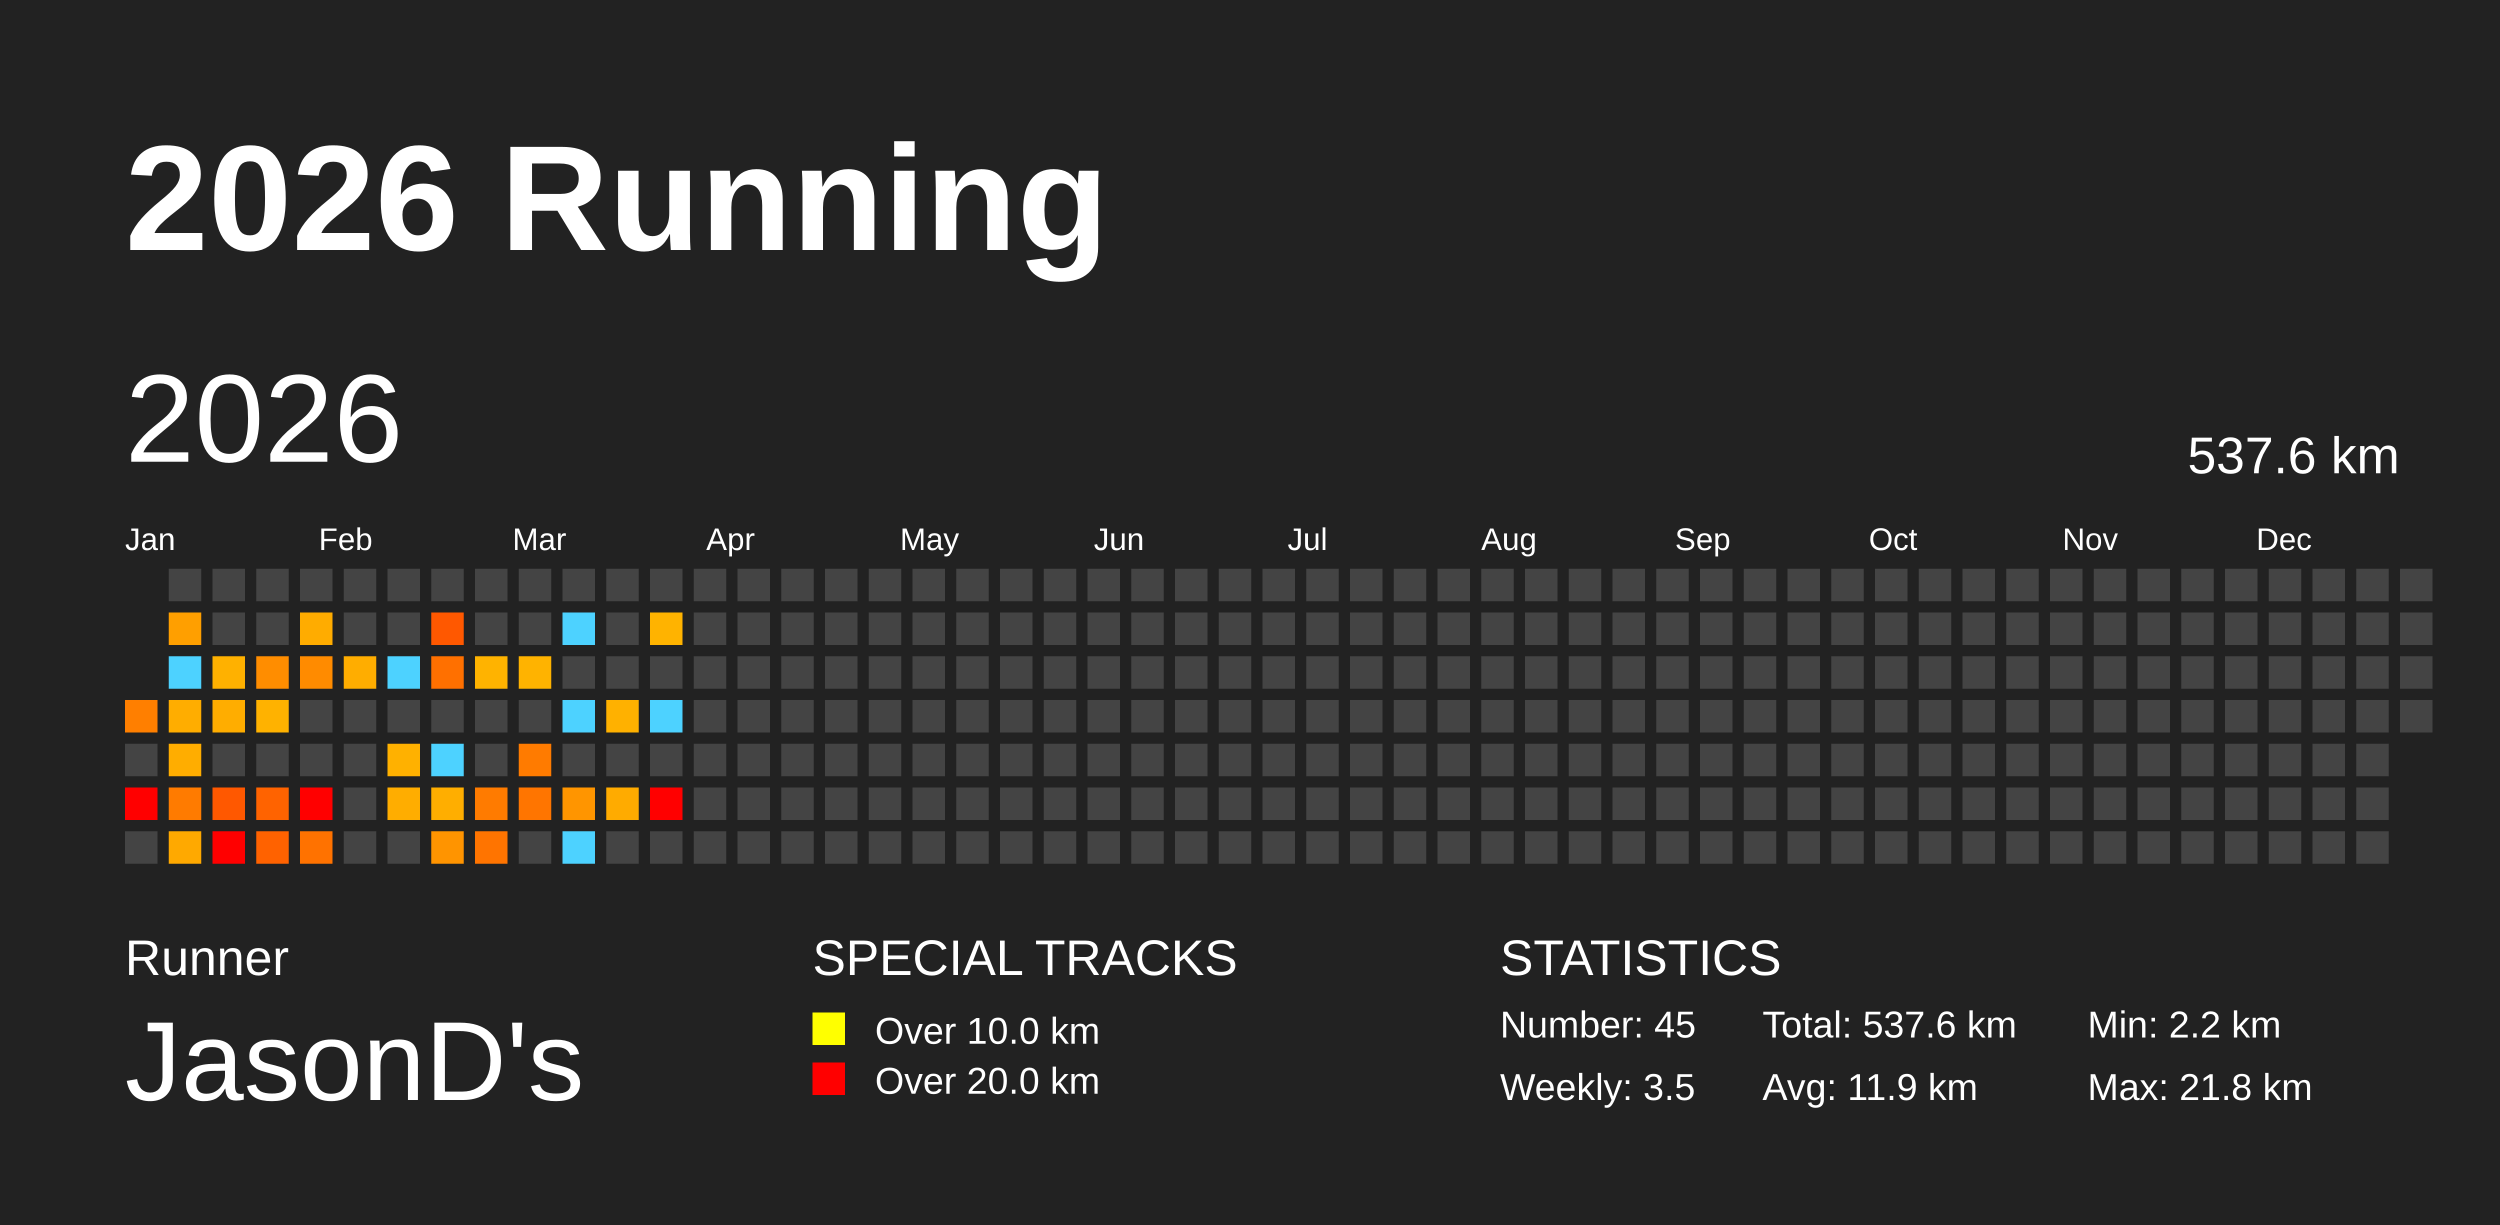
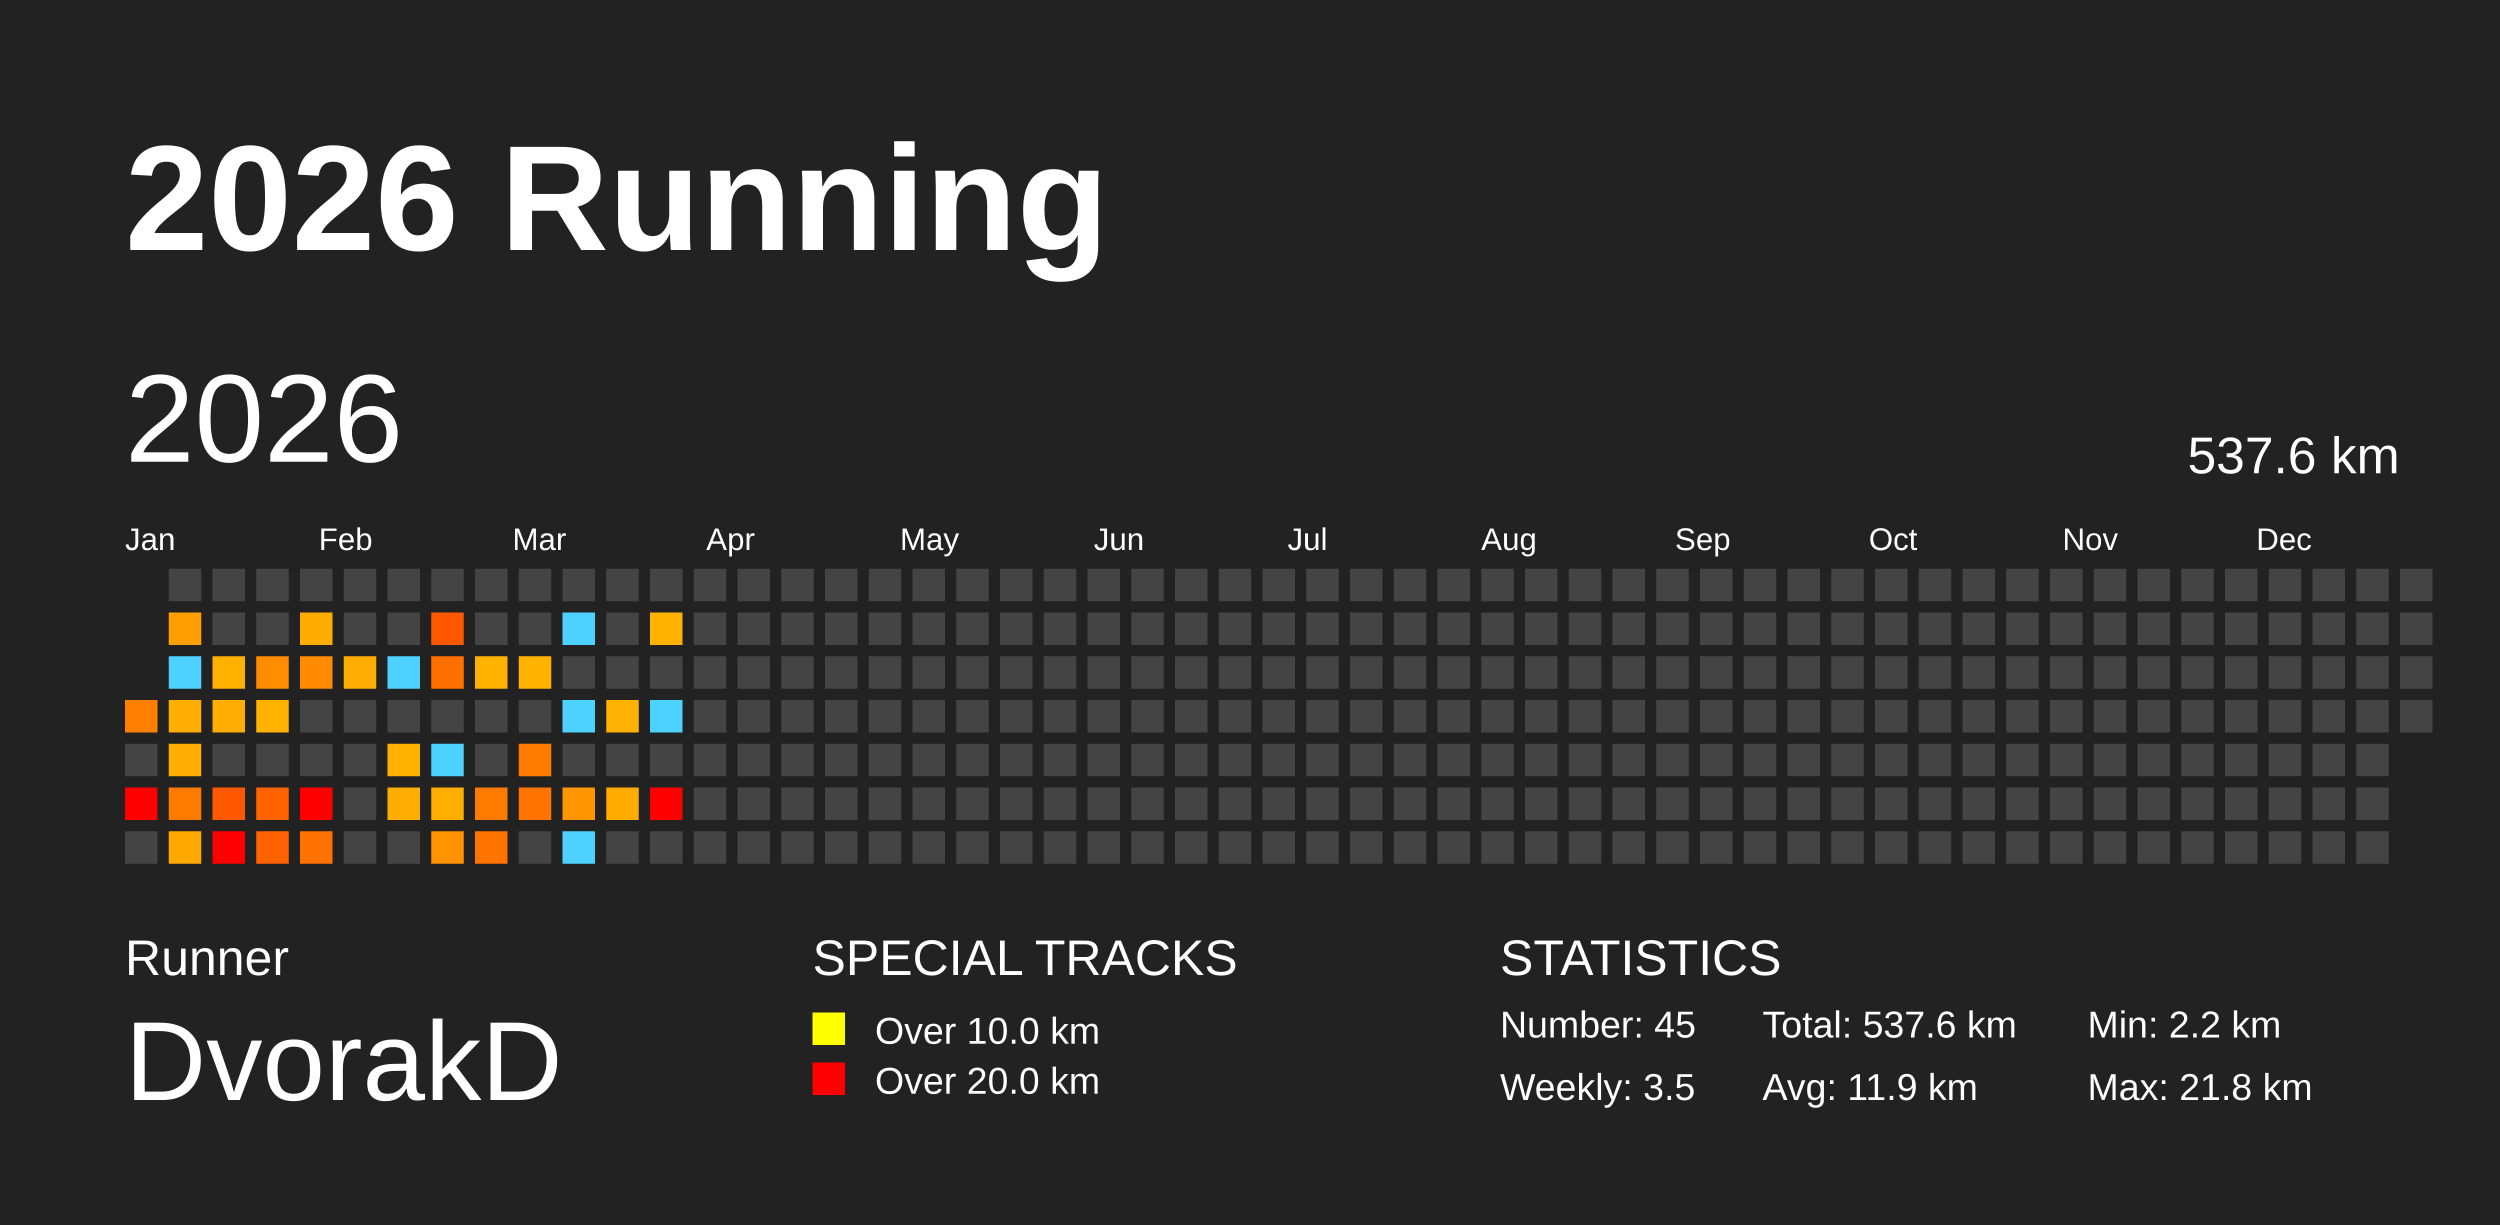
<svg xmlns="http://www.w3.org/2000/svg" baseProfile="full" height="98mm" version="1.1" viewBox="0,0,200,98" width="200mm">
  <defs />
  <rect fill="#222222" height="98" width="200" x="0" y="0" />
  <text fill="#FFFFFF" style="font-size:12px; font-family:Arial; font-weight:bold;" x="10" y="20">2026 Running</text>
  <text fill="#FFFFFF" style="font-size:4px; font-family:Arial" x="10" y="78">Runner</text>
-   <text fill="#FFFFFF" style="font-size:9px; font-family:Arial" x="10" y="88">JasonD's</text>
+   <text fill="#FFFFFF" style="font-size:9px; font-family:Arial" x="10" y="88">DvorakD</text>
  <text fill="#FFFFFF" style="font-size:4px; font-family:Arial" x="65" y="78">SPECIAL TRACKS</text>
  <rect fill="yellow" height="2.6" width="2.6" x="65" y="81" />
  <text fill="#FFFFFF" style="font-size:3px; font-family:Arial" x="70" y="83.5">Over 10.0 km</text>
  <rect fill="red" height="2.6" width="2.6" x="65" y="85" />
  <text fill="#FFFFFF" style="font-size:3px; font-family:Arial" x="70" y="87.5">Over 20.0 km</text>
  <text fill="#FFFFFF" style="font-size:4px; font-family:Arial" x="120" y="78">STATISTICS</text>
  <text fill="#FFFFFF" style="font-size:3px; font-family:Arial" x="120" y="83">Number: 45</text>
  <text fill="#FFFFFF" style="font-size:3px; font-family:Arial" x="120" y="88">Weekly: 3.5</text>
  <text fill="#FFFFFF" style="font-size:3px; font-family:Arial" x="141" y="83">Total: 537.6 km</text>
  <text fill="#FFFFFF" style="font-size:3px; font-family:Arial" x="141" y="88">Avg: 11.9 km</text>
  <text fill="#FFFFFF" style="font-size:3px; font-family:Arial" x="167" y="83">Min: 2.2 km</text>
  <text fill="#FFFFFF" style="font-size:3px; font-family:Arial" x="167" y="88">Max: 21.8 km</text>
  <text dominant-baseline="hanging" fill="#FFFFFF" style="font-size:10.0px; font-family:Arial;" x="10" y="30">2026</text>
  <text dominant-baseline="hanging" fill="#FFFFFF" style="font-size:4.125px; font-family:Arial;" x="175" y="35">537.6 km</text>
  <text fill="#FFFFFF" style="font-size:2.5px; font-family:Arial" x="10.0" y="44">Jan</text>
  <text fill="#FFFFFF" style="font-size:2.5px; font-family:Arial" x="25.5" y="44">Feb</text>
  <text fill="#FFFFFF" style="font-size:2.5px; font-family:Arial" x="41.0" y="44">Mar</text>
  <text fill="#FFFFFF" style="font-size:2.5px; font-family:Arial" x="56.5" y="44">Apr</text>
  <text fill="#FFFFFF" style="font-size:2.5px; font-family:Arial" x="72.0" y="44">May</text>
  <text fill="#FFFFFF" style="font-size:2.5px; font-family:Arial" x="87.5" y="44">Jun</text>
  <text fill="#FFFFFF" style="font-size:2.5px; font-family:Arial" x="103.0" y="44">Jul</text>
  <text fill="#FFFFFF" style="font-size:2.5px; font-family:Arial" x="118.5" y="44">Aug</text>
  <text fill="#FFFFFF" style="font-size:2.5px; font-family:Arial" x="134.0" y="44">Sep</text>
  <text fill="#FFFFFF" style="font-size:2.5px; font-family:Arial" x="149.5" y="44">Oct</text>
  <text fill="#FFFFFF" style="font-size:2.5px; font-family:Arial" x="165.0" y="44">Nov</text>
  <text fill="#FFFFFF" style="font-size:2.5px; font-family:Arial" x="180.5" y="44">Dec</text>
  <rect fill="#ff7f00" height="2.6" width="2.6" x="10.0" y="56.0" />
  <rect fill="#444444" height="2.6" width="2.6" x="10.0" y="59.5" />
  <rect fill="red" height="2.6" width="2.6" x="10.0" y="63.0" />
  <rect fill="#444444" height="2.6" width="2.6" x="10.0" y="66.5" />
  <rect fill="#444444" height="2.6" width="2.6" x="13.5" y="45.5" />
  <rect fill="#ff9f00" height="2.6" width="2.6" x="13.5" y="49.0" />
  <rect fill="#4dd2ff" height="2.6" width="2.6" x="13.5" y="52.5" />
  <rect fill="#ffad00" height="2.6" width="2.6" x="13.5" y="56.0" />
  <rect fill="#ffad00" height="2.6" width="2.6" x="13.5" y="59.5" />
  <rect fill="#ff7b00" height="2.6" width="2.6" x="13.5" y="63.0" />
  <rect fill="#ffa900" height="2.6" width="2.6" x="13.5" y="66.5" />
  <rect fill="#444444" height="2.6" width="2.6" x="17.0" y="45.5" />
  <rect fill="#444444" height="2.6" width="2.6" x="17.0" y="49.0" />
  <rect fill="#ffb100" height="2.6" width="2.6" x="17.0" y="52.5" />
  <rect fill="#ffad00" height="2.6" width="2.6" x="17.0" y="56.0" />
  <rect fill="#444444" height="2.6" width="2.6" x="17.0" y="59.5" />
  <rect fill="#ff5800" height="2.6" width="2.6" x="17.0" y="63.0" />
  <rect fill="red" height="2.6" width="2.6" x="17.0" y="66.5" />
  <rect fill="#444444" height="2.6" width="2.6" x="20.5" y="45.5" />
  <rect fill="#444444" height="2.6" width="2.6" x="20.5" y="49.0" />
  <rect fill="#ff8d00" height="2.6" width="2.6" x="20.5" y="52.5" />
  <rect fill="#ffb200" height="2.6" width="2.6" x="20.5" y="56.0" />
  <rect fill="#444444" height="2.6" width="2.6" x="20.5" y="59.5" />
  <rect fill="#ff6300" height="2.6" width="2.6" x="20.5" y="63.0" />
  <rect fill="#ff6200" height="2.6" width="2.6" x="20.5" y="66.5" />
  <rect fill="#444444" height="2.6" width="2.6" x="24.0" y="45.5" />
  <rect fill="#ffac00" height="2.6" width="2.6" x="24.0" y="49.0" />
  <rect fill="#ff8b00" height="2.6" width="2.6" x="24.0" y="52.5" />
  <rect fill="#444444" height="2.6" width="2.6" x="24.0" y="56.0" />
  <rect fill="#444444" height="2.6" width="2.6" x="24.0" y="59.5" />
  <rect fill="red" height="2.6" width="2.6" x="24.0" y="63.0" />
  <rect fill="#ff7200" height="2.6" width="2.6" x="24.0" y="66.5" />
  <rect fill="#444444" height="2.6" width="2.6" x="27.5" y="45.5" />
  <rect fill="#444444" height="2.6" width="2.6" x="27.5" y="49.0" />
  <rect fill="#ffad00" height="2.6" width="2.6" x="27.5" y="52.5" />
  <rect fill="#444444" height="2.6" width="2.6" x="27.5" y="56.0" />
  <rect fill="#444444" height="2.6" width="2.6" x="27.5" y="59.5" />
  <rect fill="#444444" height="2.6" width="2.6" x="27.5" y="63.0" />
  <rect fill="#444444" height="2.6" width="2.6" x="27.5" y="66.5" />
  <rect fill="#444444" height="2.6" width="2.6" x="31.0" y="45.5" />
  <rect fill="#444444" height="2.6" width="2.6" x="31.0" y="49.0" />
  <rect fill="#4dd2ff" height="2.6" width="2.6" x="31.0" y="52.5" />
  <rect fill="#444444" height="2.6" width="2.6" x="31.0" y="56.0" />
  <rect fill="#ffb100" height="2.6" width="2.6" x="31.0" y="59.5" />
  <rect fill="#ffad00" height="2.6" width="2.6" x="31.0" y="63.0" />
  <rect fill="#444444" height="2.6" width="2.6" x="31.0" y="66.5" />
  <rect fill="#444444" height="2.6" width="2.6" x="34.5" y="45.5" />
  <rect fill="#ff5800" height="2.6" width="2.6" x="34.5" y="49.0" />
  <rect fill="#ff7000" height="2.6" width="2.6" x="34.5" y="52.5" />
  <rect fill="#444444" height="2.6" width="2.6" x="34.5" y="56.0" />
  <rect fill="#4dd2ff" height="2.6" width="2.6" x="34.5" y="59.5" />
  <rect fill="#ffae00" height="2.6" width="2.6" x="34.5" y="63.0" />
  <rect fill="#ff9400" height="2.6" width="2.6" x="34.5" y="66.5" />
  <rect fill="#444444" height="2.6" width="2.6" x="38.0" y="45.5" />
  <rect fill="#444444" height="2.6" width="2.6" x="38.0" y="49.0" />
  <rect fill="#ffb300" height="2.6" width="2.6" x="38.0" y="52.5" />
  <rect fill="#444444" height="2.6" width="2.6" x="38.0" y="56.0" />
  <rect fill="#444444" height="2.6" width="2.6" x="38.0" y="59.5" />
  <rect fill="#ff7b00" height="2.6" width="2.6" x="38.0" y="63.0" />
  <rect fill="#ff7400" height="2.6" width="2.6" x="38.0" y="66.5" />
  <rect fill="#444444" height="2.6" width="2.6" x="41.5" y="45.5" />
  <rect fill="#444444" height="2.6" width="2.6" x="41.5" y="49.0" />
  <rect fill="#ffb300" height="2.6" width="2.6" x="41.5" y="52.5" />
  <rect fill="#444444" height="2.6" width="2.6" x="41.5" y="56.0" />
  <rect fill="#ff7b00" height="2.6" width="2.6" x="41.5" y="59.5" />
  <rect fill="#ff7500" height="2.6" width="2.6" x="41.5" y="63.0" />
  <rect fill="#444444" height="2.6" width="2.6" x="41.5" y="66.5" />
  <rect fill="#444444" height="2.6" width="2.6" x="45.0" y="45.5" />
  <rect fill="#4dd2ff" height="2.6" width="2.6" x="45.0" y="49.0" />
  <rect fill="#444444" height="2.6" width="2.6" x="45.0" y="52.5" />
  <rect fill="#4dd2ff" height="2.6" width="2.6" x="45.0" y="56.0" />
  <rect fill="#444444" height="2.6" width="2.6" x="45.0" y="59.5" />
  <rect fill="#ff9500" height="2.6" width="2.6" x="45.0" y="63.0" />
  <rect fill="#4dd2ff" height="2.6" width="2.6" x="45.0" y="66.5" />
  <rect fill="#444444" height="2.6" width="2.6" x="48.5" y="45.5" />
  <rect fill="#444444" height="2.6" width="2.6" x="48.5" y="49.0" />
  <rect fill="#444444" height="2.6" width="2.6" x="48.5" y="52.5" />
  <rect fill="#ffb100" height="2.6" width="2.6" x="48.5" y="56.0" />
  <rect fill="#444444" height="2.6" width="2.6" x="48.5" y="59.5" />
  <rect fill="#ffab00" height="2.6" width="2.6" x="48.5" y="63.0" />
  <rect fill="#444444" height="2.6" width="2.6" x="48.5" y="66.5" />
  <rect fill="#444444" height="2.6" width="2.6" x="52.0" y="45.5" />
  <rect fill="#ffb300" height="2.6" width="2.6" x="52.0" y="49.0" />
  <rect fill="#444444" height="2.6" width="2.6" x="52.0" y="52.5" />
  <rect fill="#4dd2ff" height="2.6" width="2.6" x="52.0" y="56.0" />
  <rect fill="#444444" height="2.6" width="2.6" x="52.0" y="59.5" />
  <rect fill="red" height="2.6" width="2.6" x="52.0" y="63.0" />
  <rect fill="#444444" height="2.6" width="2.6" x="52.0" y="66.5" />
  <rect fill="#444444" height="2.6" width="2.6" x="55.5" y="45.5" />
  <rect fill="#444444" height="2.6" width="2.6" x="55.5" y="49.0" />
  <rect fill="#444444" height="2.6" width="2.6" x="55.5" y="52.5" />
  <rect fill="#444444" height="2.6" width="2.6" x="55.5" y="56.0" />
  <rect fill="#444444" height="2.6" width="2.6" x="55.5" y="59.5" />
  <rect fill="#444444" height="2.6" width="2.6" x="55.5" y="63.0" />
  <rect fill="#444444" height="2.6" width="2.6" x="55.5" y="66.5" />
  <rect fill="#444444" height="2.6" width="2.6" x="59.0" y="45.5" />
  <rect fill="#444444" height="2.6" width="2.6" x="59.0" y="49.0" />
  <rect fill="#444444" height="2.6" width="2.6" x="59.0" y="52.5" />
  <rect fill="#444444" height="2.6" width="2.6" x="59.0" y="56.0" />
  <rect fill="#444444" height="2.6" width="2.6" x="59.0" y="59.5" />
  <rect fill="#444444" height="2.6" width="2.6" x="59.0" y="63.0" />
  <rect fill="#444444" height="2.6" width="2.6" x="59.0" y="66.5" />
  <rect fill="#444444" height="2.6" width="2.6" x="62.5" y="45.5" />
  <rect fill="#444444" height="2.6" width="2.6" x="62.5" y="49.0" />
  <rect fill="#444444" height="2.6" width="2.6" x="62.5" y="52.5" />
  <rect fill="#444444" height="2.6" width="2.6" x="62.5" y="56.0" />
  <rect fill="#444444" height="2.6" width="2.6" x="62.5" y="59.5" />
  <rect fill="#444444" height="2.6" width="2.6" x="62.5" y="63.0" />
  <rect fill="#444444" height="2.6" width="2.6" x="62.5" y="66.5" />
  <rect fill="#444444" height="2.6" width="2.6" x="66.0" y="45.5" />
  <rect fill="#444444" height="2.6" width="2.6" x="66.0" y="49.0" />
  <rect fill="#444444" height="2.6" width="2.6" x="66.0" y="52.5" />
  <rect fill="#444444" height="2.6" width="2.6" x="66.0" y="56.0" />
  <rect fill="#444444" height="2.6" width="2.6" x="66.0" y="59.5" />
  <rect fill="#444444" height="2.6" width="2.6" x="66.0" y="63.0" />
  <rect fill="#444444" height="2.6" width="2.6" x="66.0" y="66.5" />
  <rect fill="#444444" height="2.6" width="2.6" x="69.5" y="45.5" />
  <rect fill="#444444" height="2.6" width="2.6" x="69.5" y="49.0" />
  <rect fill="#444444" height="2.6" width="2.6" x="69.5" y="52.5" />
  <rect fill="#444444" height="2.6" width="2.6" x="69.5" y="56.0" />
  <rect fill="#444444" height="2.6" width="2.6" x="69.5" y="59.5" />
  <rect fill="#444444" height="2.6" width="2.6" x="69.5" y="63.0" />
  <rect fill="#444444" height="2.6" width="2.6" x="69.5" y="66.5" />
  <rect fill="#444444" height="2.6" width="2.6" x="73.0" y="45.5" />
  <rect fill="#444444" height="2.6" width="2.6" x="73.0" y="49.0" />
  <rect fill="#444444" height="2.6" width="2.6" x="73.0" y="52.5" />
  <rect fill="#444444" height="2.6" width="2.6" x="73.0" y="56.0" />
  <rect fill="#444444" height="2.6" width="2.6" x="73.0" y="59.5" />
  <rect fill="#444444" height="2.6" width="2.6" x="73.0" y="63.0" />
  <rect fill="#444444" height="2.6" width="2.6" x="73.0" y="66.5" />
  <rect fill="#444444" height="2.6" width="2.6" x="76.5" y="45.5" />
  <rect fill="#444444" height="2.6" width="2.6" x="76.5" y="49.0" />
  <rect fill="#444444" height="2.6" width="2.6" x="76.5" y="52.5" />
  <rect fill="#444444" height="2.6" width="2.6" x="76.5" y="56.0" />
  <rect fill="#444444" height="2.6" width="2.6" x="76.5" y="59.5" />
  <rect fill="#444444" height="2.6" width="2.6" x="76.5" y="63.0" />
  <rect fill="#444444" height="2.6" width="2.6" x="76.5" y="66.5" />
  <rect fill="#444444" height="2.6" width="2.6" x="80.0" y="45.5" />
  <rect fill="#444444" height="2.6" width="2.6" x="80.0" y="49.0" />
  <rect fill="#444444" height="2.6" width="2.6" x="80.0" y="52.5" />
  <rect fill="#444444" height="2.6" width="2.6" x="80.0" y="56.0" />
  <rect fill="#444444" height="2.6" width="2.6" x="80.0" y="59.5" />
  <rect fill="#444444" height="2.6" width="2.6" x="80.0" y="63.0" />
  <rect fill="#444444" height="2.6" width="2.6" x="80.0" y="66.5" />
  <rect fill="#444444" height="2.6" width="2.6" x="83.5" y="45.5" />
  <rect fill="#444444" height="2.6" width="2.6" x="83.5" y="49.0" />
  <rect fill="#444444" height="2.6" width="2.6" x="83.5" y="52.5" />
  <rect fill="#444444" height="2.6" width="2.6" x="83.5" y="56.0" />
  <rect fill="#444444" height="2.6" width="2.6" x="83.5" y="59.5" />
  <rect fill="#444444" height="2.6" width="2.6" x="83.5" y="63.0" />
  <rect fill="#444444" height="2.6" width="2.6" x="83.5" y="66.5" />
  <rect fill="#444444" height="2.6" width="2.6" x="87.0" y="45.5" />
  <rect fill="#444444" height="2.6" width="2.6" x="87.0" y="49.0" />
  <rect fill="#444444" height="2.6" width="2.6" x="87.0" y="52.5" />
  <rect fill="#444444" height="2.6" width="2.6" x="87.0" y="56.0" />
  <rect fill="#444444" height="2.6" width="2.6" x="87.0" y="59.5" />
  <rect fill="#444444" height="2.6" width="2.6" x="87.0" y="63.0" />
  <rect fill="#444444" height="2.6" width="2.6" x="87.0" y="66.5" />
  <rect fill="#444444" height="2.6" width="2.6" x="90.5" y="45.5" />
  <rect fill="#444444" height="2.6" width="2.6" x="90.5" y="49.0" />
  <rect fill="#444444" height="2.6" width="2.6" x="90.5" y="52.5" />
  <rect fill="#444444" height="2.6" width="2.6" x="90.5" y="56.0" />
  <rect fill="#444444" height="2.6" width="2.6" x="90.5" y="59.5" />
  <rect fill="#444444" height="2.6" width="2.6" x="90.5" y="63.0" />
  <rect fill="#444444" height="2.6" width="2.6" x="90.5" y="66.5" />
  <rect fill="#444444" height="2.6" width="2.6" x="94.0" y="45.5" />
  <rect fill="#444444" height="2.6" width="2.6" x="94.0" y="49.0" />
  <rect fill="#444444" height="2.6" width="2.6" x="94.0" y="52.5" />
  <rect fill="#444444" height="2.6" width="2.6" x="94.0" y="56.0" />
  <rect fill="#444444" height="2.6" width="2.6" x="94.0" y="59.5" />
  <rect fill="#444444" height="2.6" width="2.6" x="94.0" y="63.0" />
  <rect fill="#444444" height="2.6" width="2.6" x="94.0" y="66.5" />
  <rect fill="#444444" height="2.6" width="2.6" x="97.5" y="45.5" />
  <rect fill="#444444" height="2.6" width="2.6" x="97.5" y="49.0" />
  <rect fill="#444444" height="2.6" width="2.6" x="97.5" y="52.5" />
  <rect fill="#444444" height="2.6" width="2.6" x="97.5" y="56.0" />
  <rect fill="#444444" height="2.6" width="2.6" x="97.5" y="59.5" />
  <rect fill="#444444" height="2.6" width="2.6" x="97.5" y="63.0" />
  <rect fill="#444444" height="2.6" width="2.6" x="97.5" y="66.5" />
  <rect fill="#444444" height="2.6" width="2.6" x="101.0" y="45.5" />
  <rect fill="#444444" height="2.6" width="2.6" x="101.0" y="49.0" />
  <rect fill="#444444" height="2.6" width="2.6" x="101.0" y="52.5" />
  <rect fill="#444444" height="2.6" width="2.6" x="101.0" y="56.0" />
  <rect fill="#444444" height="2.6" width="2.6" x="101.0" y="59.5" />
  <rect fill="#444444" height="2.6" width="2.6" x="101.0" y="63.0" />
  <rect fill="#444444" height="2.6" width="2.6" x="101.0" y="66.5" />
  <rect fill="#444444" height="2.6" width="2.6" x="104.5" y="45.5" />
  <rect fill="#444444" height="2.6" width="2.6" x="104.5" y="49.0" />
  <rect fill="#444444" height="2.6" width="2.6" x="104.5" y="52.5" />
  <rect fill="#444444" height="2.6" width="2.6" x="104.5" y="56.0" />
  <rect fill="#444444" height="2.6" width="2.6" x="104.5" y="59.5" />
  <rect fill="#444444" height="2.6" width="2.6" x="104.5" y="63.0" />
  <rect fill="#444444" height="2.6" width="2.6" x="104.5" y="66.5" />
  <rect fill="#444444" height="2.6" width="2.6" x="108.0" y="45.5" />
  <rect fill="#444444" height="2.6" width="2.6" x="108.0" y="49.0" />
  <rect fill="#444444" height="2.6" width="2.6" x="108.0" y="52.5" />
  <rect fill="#444444" height="2.6" width="2.6" x="108.0" y="56.0" />
  <rect fill="#444444" height="2.6" width="2.6" x="108.0" y="59.5" />
  <rect fill="#444444" height="2.6" width="2.6" x="108.0" y="63.0" />
  <rect fill="#444444" height="2.6" width="2.6" x="108.0" y="66.5" />
  <rect fill="#444444" height="2.6" width="2.6" x="111.5" y="45.5" />
  <rect fill="#444444" height="2.6" width="2.6" x="111.5" y="49.0" />
  <rect fill="#444444" height="2.6" width="2.6" x="111.5" y="52.5" />
  <rect fill="#444444" height="2.6" width="2.6" x="111.5" y="56.0" />
  <rect fill="#444444" height="2.6" width="2.6" x="111.5" y="59.5" />
  <rect fill="#444444" height="2.6" width="2.6" x="111.5" y="63.0" />
  <rect fill="#444444" height="2.6" width="2.6" x="111.5" y="66.5" />
  <rect fill="#444444" height="2.6" width="2.6" x="115.0" y="45.5" />
  <rect fill="#444444" height="2.6" width="2.6" x="115.0" y="49.0" />
  <rect fill="#444444" height="2.6" width="2.6" x="115.0" y="52.5" />
  <rect fill="#444444" height="2.6" width="2.6" x="115.0" y="56.0" />
  <rect fill="#444444" height="2.6" width="2.6" x="115.0" y="59.5" />
  <rect fill="#444444" height="2.6" width="2.6" x="115.0" y="63.0" />
  <rect fill="#444444" height="2.6" width="2.6" x="115.0" y="66.5" />
  <rect fill="#444444" height="2.6" width="2.6" x="118.5" y="45.5" />
  <rect fill="#444444" height="2.6" width="2.6" x="118.5" y="49.0" />
  <rect fill="#444444" height="2.6" width="2.6" x="118.5" y="52.5" />
  <rect fill="#444444" height="2.6" width="2.6" x="118.5" y="56.0" />
  <rect fill="#444444" height="2.6" width="2.6" x="118.5" y="59.5" />
  <rect fill="#444444" height="2.6" width="2.6" x="118.5" y="63.0" />
  <rect fill="#444444" height="2.6" width="2.6" x="118.5" y="66.5" />
  <rect fill="#444444" height="2.6" width="2.6" x="122.0" y="45.5" />
  <rect fill="#444444" height="2.6" width="2.6" x="122.0" y="49.0" />
  <rect fill="#444444" height="2.6" width="2.6" x="122.0" y="52.5" />
  <rect fill="#444444" height="2.6" width="2.6" x="122.0" y="56.0" />
  <rect fill="#444444" height="2.6" width="2.6" x="122.0" y="59.5" />
  <rect fill="#444444" height="2.6" width="2.6" x="122.0" y="63.0" />
  <rect fill="#444444" height="2.6" width="2.6" x="122.0" y="66.5" />
  <rect fill="#444444" height="2.6" width="2.6" x="125.5" y="45.5" />
  <rect fill="#444444" height="2.6" width="2.6" x="125.5" y="49.0" />
  <rect fill="#444444" height="2.6" width="2.6" x="125.5" y="52.5" />
  <rect fill="#444444" height="2.6" width="2.6" x="125.5" y="56.0" />
  <rect fill="#444444" height="2.6" width="2.6" x="125.5" y="59.5" />
  <rect fill="#444444" height="2.6" width="2.6" x="125.5" y="63.0" />
  <rect fill="#444444" height="2.6" width="2.6" x="125.5" y="66.5" />
  <rect fill="#444444" height="2.6" width="2.6" x="129.0" y="45.5" />
  <rect fill="#444444" height="2.6" width="2.6" x="129.0" y="49.0" />
  <rect fill="#444444" height="2.6" width="2.6" x="129.0" y="52.5" />
  <rect fill="#444444" height="2.6" width="2.6" x="129.0" y="56.0" />
  <rect fill="#444444" height="2.6" width="2.6" x="129.0" y="59.5" />
  <rect fill="#444444" height="2.6" width="2.6" x="129.0" y="63.0" />
  <rect fill="#444444" height="2.6" width="2.6" x="129.0" y="66.5" />
  <rect fill="#444444" height="2.6" width="2.6" x="132.5" y="45.5" />
  <rect fill="#444444" height="2.6" width="2.6" x="132.5" y="49.0" />
  <rect fill="#444444" height="2.6" width="2.6" x="132.5" y="52.5" />
  <rect fill="#444444" height="2.6" width="2.6" x="132.5" y="56.0" />
  <rect fill="#444444" height="2.6" width="2.6" x="132.5" y="59.5" />
  <rect fill="#444444" height="2.6" width="2.6" x="132.5" y="63.0" />
  <rect fill="#444444" height="2.6" width="2.6" x="132.5" y="66.5" />
  <rect fill="#444444" height="2.6" width="2.6" x="136.0" y="45.5" />
  <rect fill="#444444" height="2.6" width="2.6" x="136.0" y="49.0" />
  <rect fill="#444444" height="2.6" width="2.6" x="136.0" y="52.5" />
  <rect fill="#444444" height="2.6" width="2.6" x="136.0" y="56.0" />
  <rect fill="#444444" height="2.6" width="2.6" x="136.0" y="59.5" />
  <rect fill="#444444" height="2.6" width="2.6" x="136.0" y="63.0" />
  <rect fill="#444444" height="2.6" width="2.6" x="136.0" y="66.5" />
  <rect fill="#444444" height="2.6" width="2.6" x="139.5" y="45.5" />
  <rect fill="#444444" height="2.6" width="2.6" x="139.5" y="49.0" />
  <rect fill="#444444" height="2.6" width="2.6" x="139.5" y="52.5" />
  <rect fill="#444444" height="2.6" width="2.6" x="139.5" y="56.0" />
  <rect fill="#444444" height="2.6" width="2.6" x="139.5" y="59.5" />
  <rect fill="#444444" height="2.6" width="2.6" x="139.5" y="63.0" />
  <rect fill="#444444" height="2.6" width="2.6" x="139.5" y="66.5" />
  <rect fill="#444444" height="2.6" width="2.6" x="143.0" y="45.5" />
  <rect fill="#444444" height="2.6" width="2.6" x="143.0" y="49.0" />
  <rect fill="#444444" height="2.6" width="2.6" x="143.0" y="52.5" />
  <rect fill="#444444" height="2.6" width="2.6" x="143.0" y="56.0" />
  <rect fill="#444444" height="2.6" width="2.6" x="143.0" y="59.5" />
  <rect fill="#444444" height="2.6" width="2.6" x="143.0" y="63.0" />
  <rect fill="#444444" height="2.6" width="2.6" x="143.0" y="66.5" />
  <rect fill="#444444" height="2.6" width="2.6" x="146.5" y="45.5" />
  <rect fill="#444444" height="2.6" width="2.6" x="146.5" y="49.0" />
  <rect fill="#444444" height="2.6" width="2.6" x="146.5" y="52.5" />
  <rect fill="#444444" height="2.6" width="2.6" x="146.5" y="56.0" />
  <rect fill="#444444" height="2.6" width="2.6" x="146.5" y="59.5" />
  <rect fill="#444444" height="2.6" width="2.6" x="146.5" y="63.0" />
  <rect fill="#444444" height="2.6" width="2.6" x="146.5" y="66.5" />
  <rect fill="#444444" height="2.6" width="2.6" x="150.0" y="45.5" />
  <rect fill="#444444" height="2.6" width="2.6" x="150.0" y="49.0" />
  <rect fill="#444444" height="2.6" width="2.6" x="150.0" y="52.5" />
  <rect fill="#444444" height="2.6" width="2.6" x="150.0" y="56.0" />
  <rect fill="#444444" height="2.6" width="2.6" x="150.0" y="59.5" />
  <rect fill="#444444" height="2.6" width="2.6" x="150.0" y="63.0" />
  <rect fill="#444444" height="2.6" width="2.6" x="150.0" y="66.5" />
  <rect fill="#444444" height="2.6" width="2.6" x="153.5" y="45.5" />
  <rect fill="#444444" height="2.6" width="2.6" x="153.5" y="49.0" />
  <rect fill="#444444" height="2.6" width="2.6" x="153.5" y="52.5" />
  <rect fill="#444444" height="2.6" width="2.6" x="153.5" y="56.0" />
  <rect fill="#444444" height="2.6" width="2.6" x="153.5" y="59.5" />
  <rect fill="#444444" height="2.6" width="2.6" x="153.5" y="63.0" />
  <rect fill="#444444" height="2.6" width="2.6" x="153.5" y="66.5" />
  <rect fill="#444444" height="2.6" width="2.6" x="157.0" y="45.5" />
  <rect fill="#444444" height="2.6" width="2.6" x="157.0" y="49.0" />
  <rect fill="#444444" height="2.6" width="2.6" x="157.0" y="52.5" />
  <rect fill="#444444" height="2.6" width="2.6" x="157.0" y="56.0" />
  <rect fill="#444444" height="2.6" width="2.6" x="157.0" y="59.5" />
  <rect fill="#444444" height="2.6" width="2.6" x="157.0" y="63.0" />
  <rect fill="#444444" height="2.6" width="2.6" x="157.0" y="66.5" />
  <rect fill="#444444" height="2.6" width="2.6" x="160.5" y="45.5" />
  <rect fill="#444444" height="2.6" width="2.6" x="160.5" y="49.0" />
  <rect fill="#444444" height="2.6" width="2.6" x="160.5" y="52.5" />
  <rect fill="#444444" height="2.6" width="2.6" x="160.5" y="56.0" />
  <rect fill="#444444" height="2.6" width="2.6" x="160.5" y="59.5" />
  <rect fill="#444444" height="2.6" width="2.6" x="160.5" y="63.0" />
  <rect fill="#444444" height="2.6" width="2.6" x="160.5" y="66.5" />
  <rect fill="#444444" height="2.6" width="2.6" x="164.0" y="45.5" />
  <rect fill="#444444" height="2.6" width="2.6" x="164.0" y="49.0" />
  <rect fill="#444444" height="2.6" width="2.6" x="164.0" y="52.5" />
  <rect fill="#444444" height="2.6" width="2.6" x="164.0" y="56.0" />
  <rect fill="#444444" height="2.6" width="2.6" x="164.0" y="59.5" />
  <rect fill="#444444" height="2.6" width="2.6" x="164.0" y="63.0" />
  <rect fill="#444444" height="2.6" width="2.6" x="164.0" y="66.5" />
  <rect fill="#444444" height="2.6" width="2.6" x="167.5" y="45.5" />
  <rect fill="#444444" height="2.6" width="2.6" x="167.5" y="49.0" />
  <rect fill="#444444" height="2.6" width="2.6" x="167.5" y="52.5" />
  <rect fill="#444444" height="2.6" width="2.6" x="167.5" y="56.0" />
  <rect fill="#444444" height="2.6" width="2.6" x="167.5" y="59.5" />
  <rect fill="#444444" height="2.6" width="2.6" x="167.5" y="63.0" />
  <rect fill="#444444" height="2.6" width="2.6" x="167.5" y="66.5" />
  <rect fill="#444444" height="2.6" width="2.6" x="171.0" y="45.5" />
  <rect fill="#444444" height="2.6" width="2.6" x="171.0" y="49.0" />
  <rect fill="#444444" height="2.6" width="2.6" x="171.0" y="52.5" />
  <rect fill="#444444" height="2.6" width="2.6" x="171.0" y="56.0" />
  <rect fill="#444444" height="2.6" width="2.6" x="171.0" y="59.5" />
  <rect fill="#444444" height="2.6" width="2.6" x="171.0" y="63.0" />
  <rect fill="#444444" height="2.6" width="2.6" x="171.0" y="66.5" />
  <rect fill="#444444" height="2.6" width="2.6" x="174.5" y="45.5" />
  <rect fill="#444444" height="2.6" width="2.6" x="174.5" y="49.0" />
  <rect fill="#444444" height="2.6" width="2.6" x="174.5" y="52.5" />
  <rect fill="#444444" height="2.6" width="2.6" x="174.5" y="56.0" />
  <rect fill="#444444" height="2.6" width="2.6" x="174.5" y="59.5" />
  <rect fill="#444444" height="2.6" width="2.6" x="174.5" y="63.0" />
  <rect fill="#444444" height="2.6" width="2.6" x="174.5" y="66.5" />
  <rect fill="#444444" height="2.6" width="2.6" x="178.0" y="45.5" />
  <rect fill="#444444" height="2.6" width="2.6" x="178.0" y="49.0" />
  <rect fill="#444444" height="2.6" width="2.6" x="178.0" y="52.5" />
  <rect fill="#444444" height="2.6" width="2.6" x="178.0" y="56.0" />
  <rect fill="#444444" height="2.6" width="2.6" x="178.0" y="59.5" />
  <rect fill="#444444" height="2.6" width="2.6" x="178.0" y="63.0" />
  <rect fill="#444444" height="2.6" width="2.6" x="178.0" y="66.5" />
  <rect fill="#444444" height="2.6" width="2.6" x="181.5" y="45.5" />
  <rect fill="#444444" height="2.6" width="2.6" x="181.5" y="49.0" />
  <rect fill="#444444" height="2.6" width="2.6" x="181.5" y="52.5" />
  <rect fill="#444444" height="2.6" width="2.6" x="181.5" y="56.0" />
  <rect fill="#444444" height="2.6" width="2.6" x="181.5" y="59.5" />
  <rect fill="#444444" height="2.6" width="2.6" x="181.5" y="63.0" />
  <rect fill="#444444" height="2.6" width="2.6" x="181.5" y="66.5" />
  <rect fill="#444444" height="2.6" width="2.6" x="185.0" y="45.5" />
  <rect fill="#444444" height="2.6" width="2.6" x="185.0" y="49.0" />
  <rect fill="#444444" height="2.6" width="2.6" x="185.0" y="52.5" />
  <rect fill="#444444" height="2.6" width="2.6" x="185.0" y="56.0" />
  <rect fill="#444444" height="2.6" width="2.6" x="185.0" y="59.5" />
  <rect fill="#444444" height="2.6" width="2.6" x="185.0" y="63.0" />
  <rect fill="#444444" height="2.6" width="2.6" x="185.0" y="66.5" />
  <rect fill="#444444" height="2.6" width="2.6" x="188.5" y="45.5" />
  <rect fill="#444444" height="2.6" width="2.6" x="188.5" y="49.0" />
  <rect fill="#444444" height="2.6" width="2.6" x="188.5" y="52.5" />
  <rect fill="#444444" height="2.6" width="2.6" x="188.5" y="56.0" />
  <rect fill="#444444" height="2.6" width="2.6" x="188.5" y="59.5" />
  <rect fill="#444444" height="2.6" width="2.6" x="188.5" y="63.0" />
  <rect fill="#444444" height="2.6" width="2.6" x="188.5" y="66.5" />
  <rect fill="#444444" height="2.6" width="2.6" x="192.0" y="45.5" />
  <rect fill="#444444" height="2.6" width="2.6" x="192.0" y="49.0" />
  <rect fill="#444444" height="2.6" width="2.6" x="192.0" y="52.5" />
  <rect fill="#444444" height="2.6" width="2.6" x="192.0" y="56.0" />
</svg>
